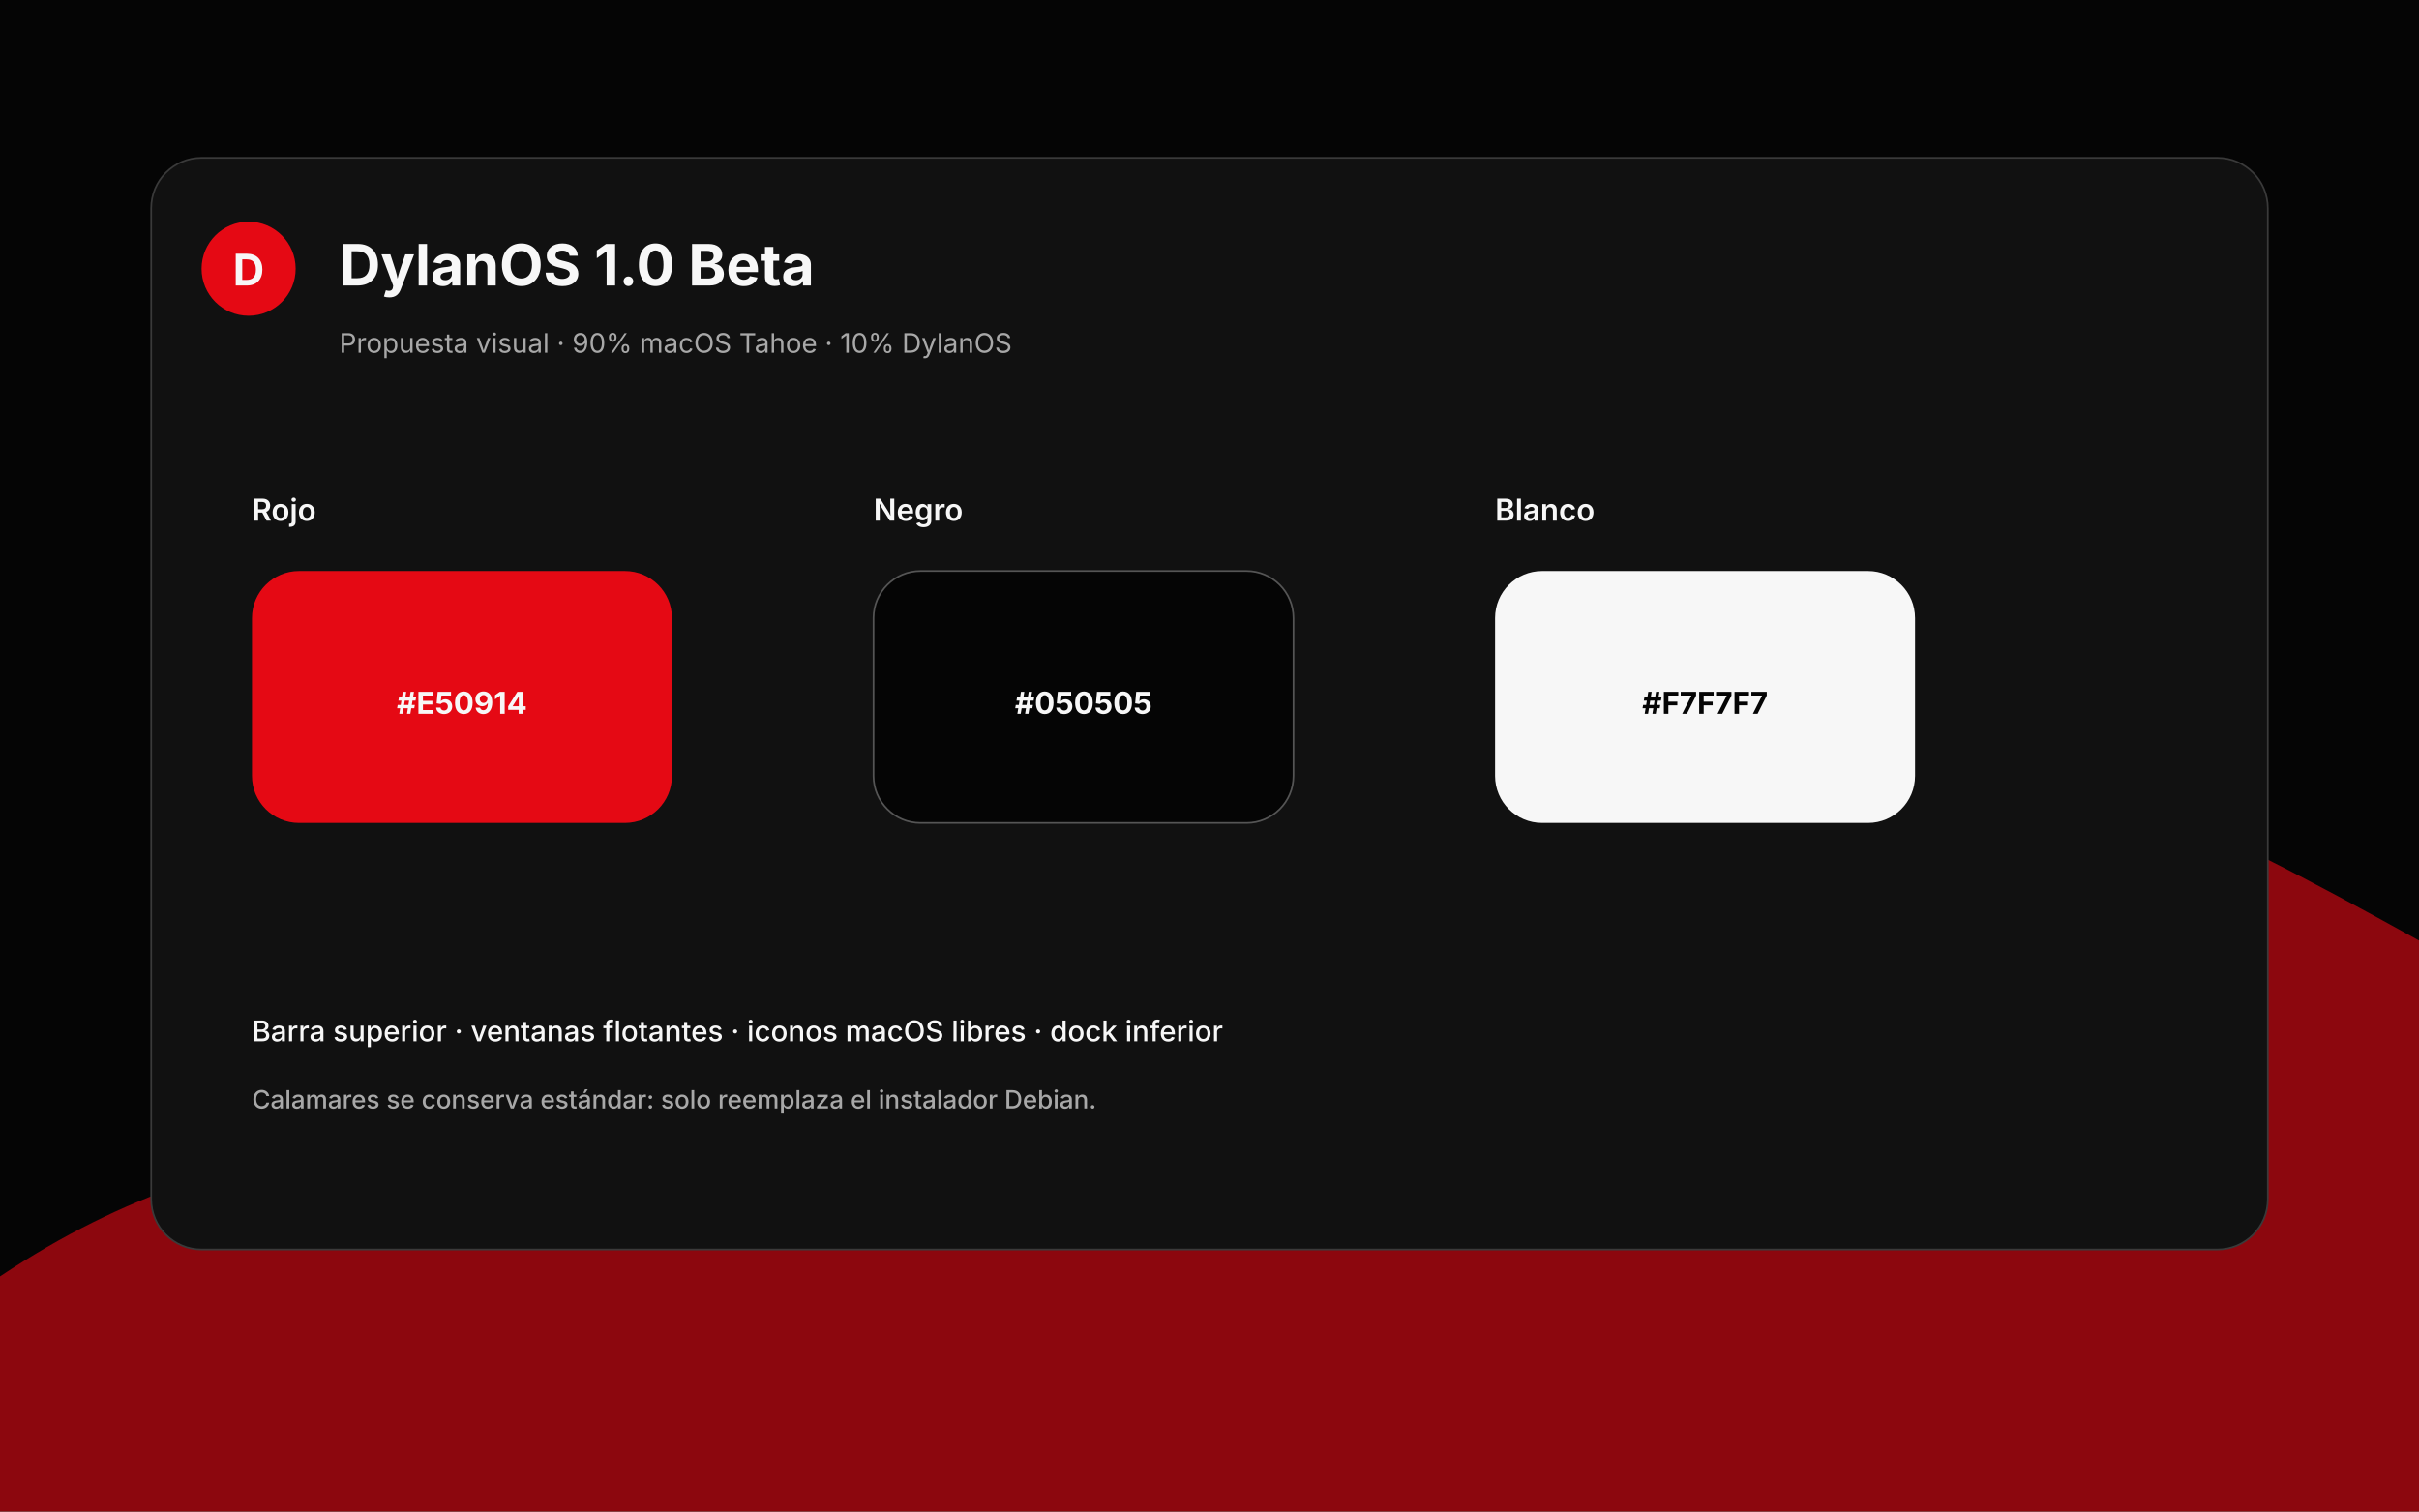
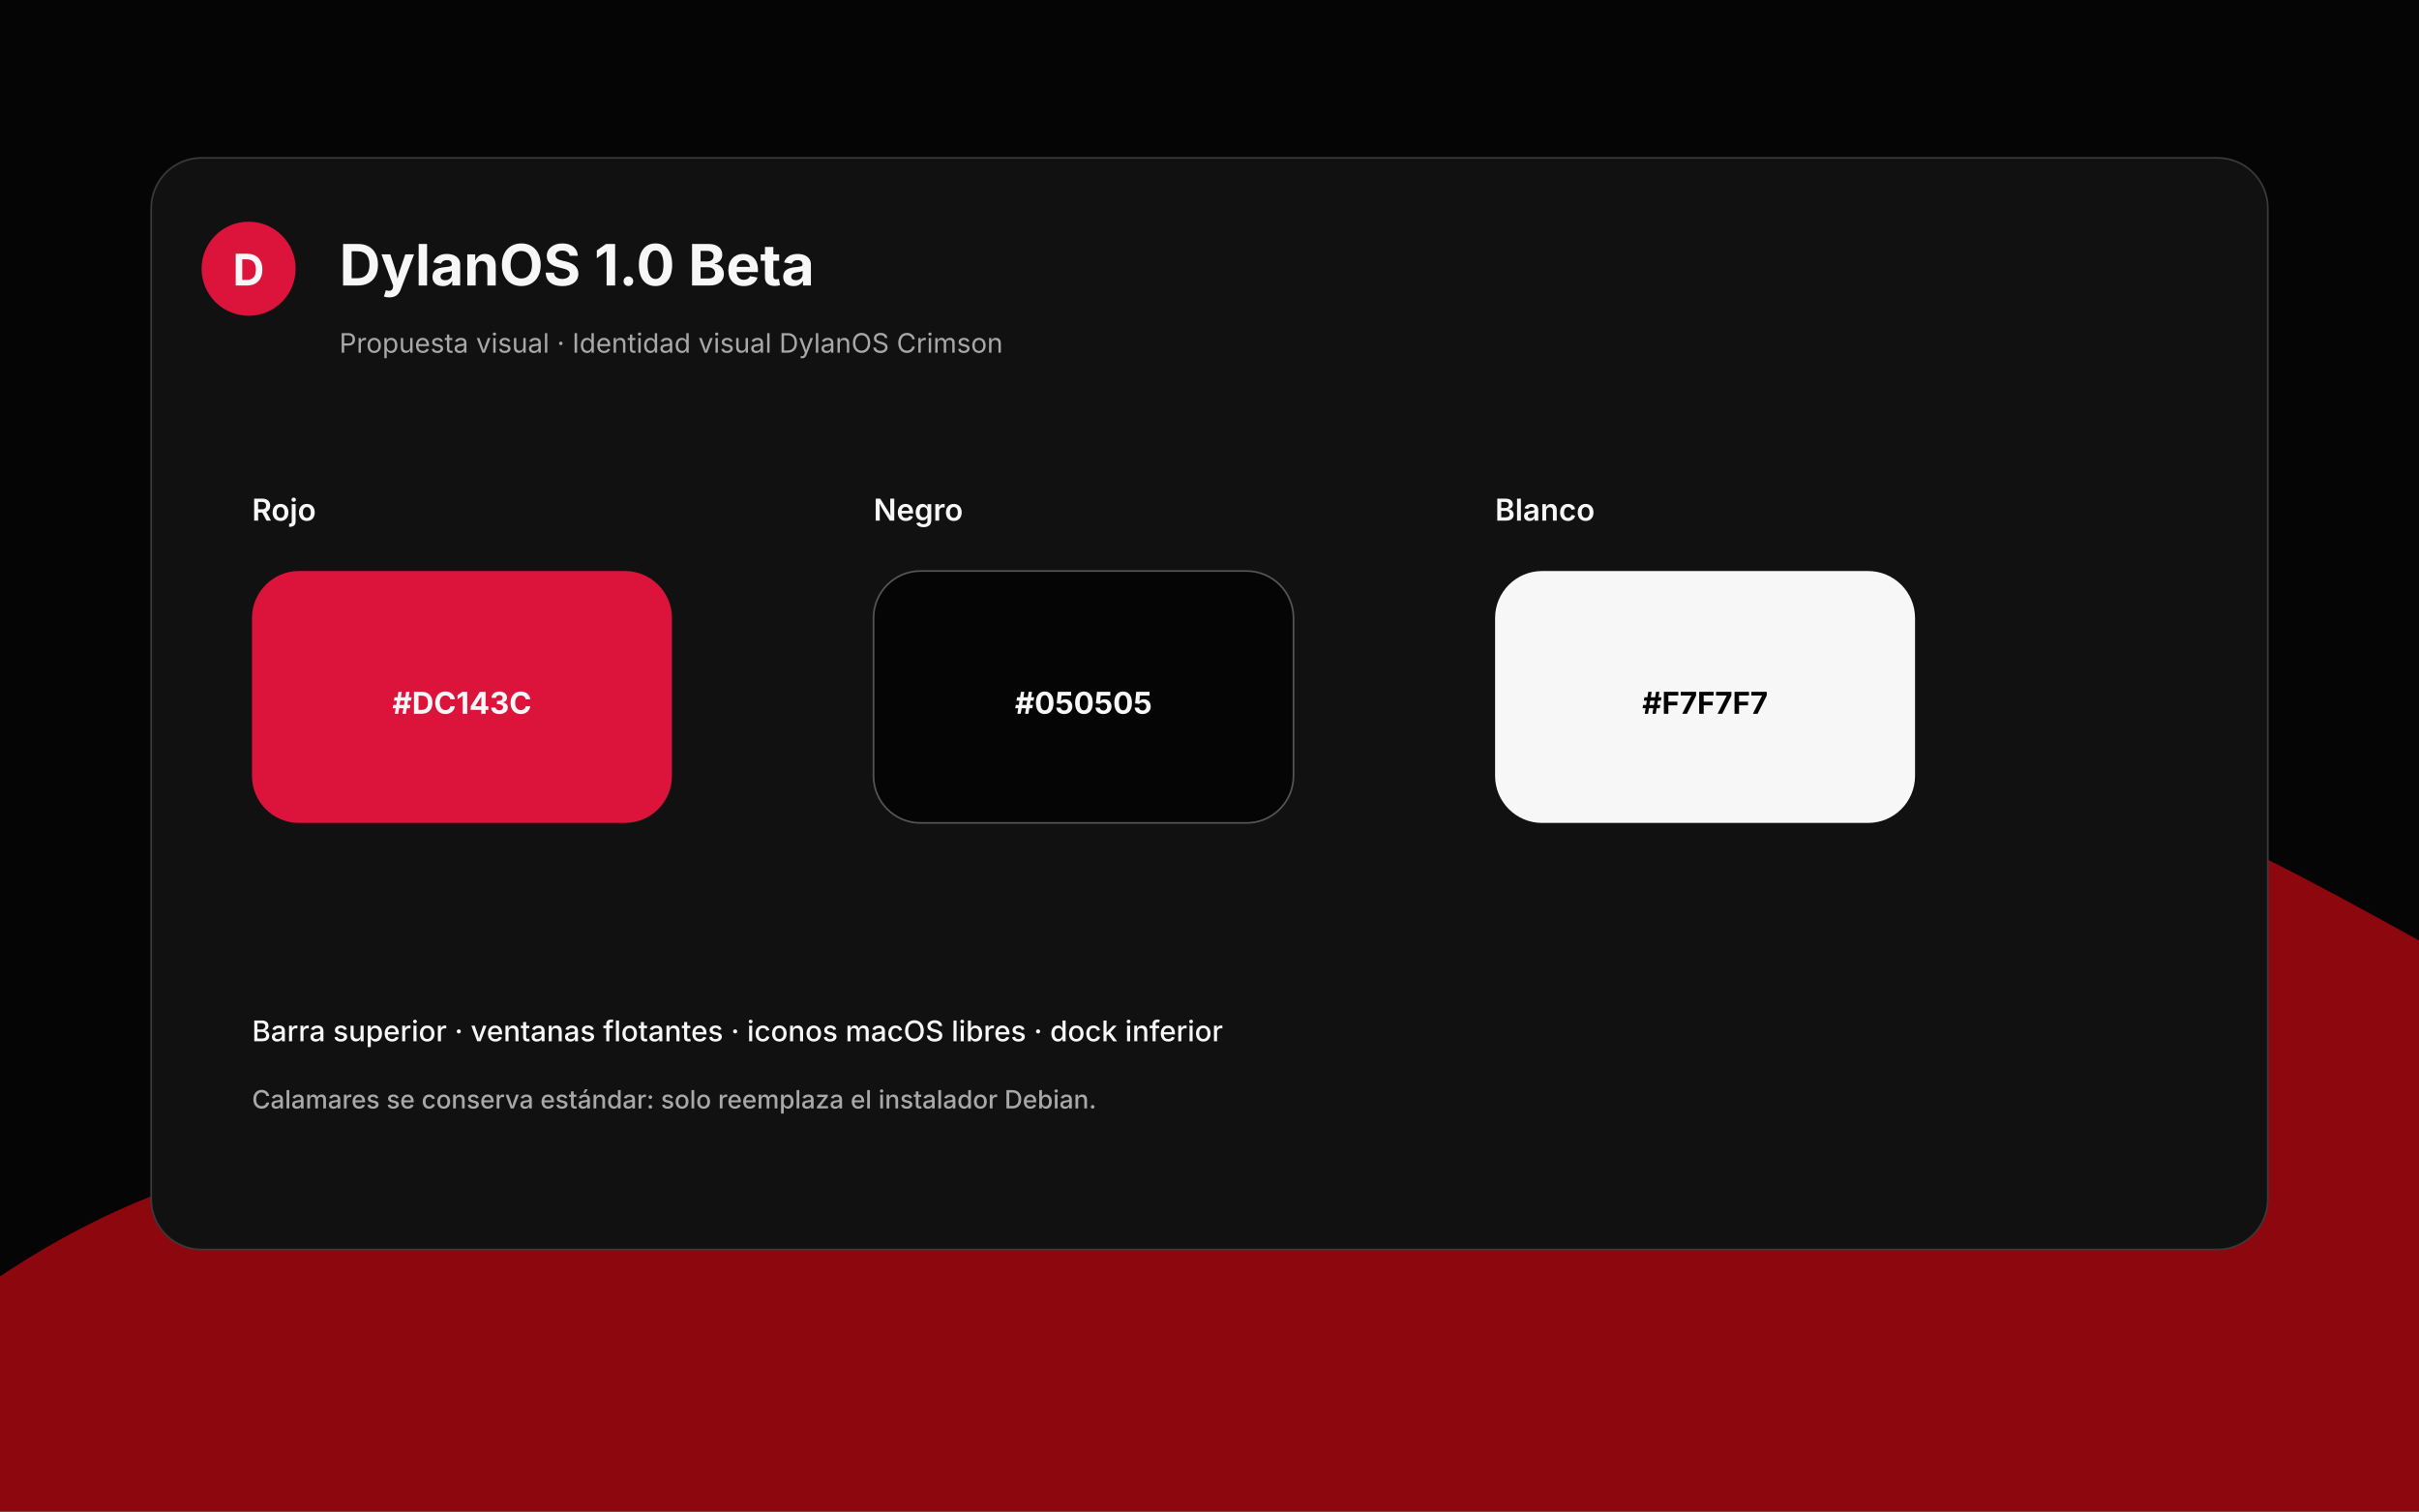
<svg xmlns="http://www.w3.org/2000/svg" width="1440" height="900" viewBox="0 0 1440 900">
  <rect width="1440" height="900" fill="#050505" />
  <path d="M0 760 C300 560 500 840 800 620 S1170 410 1440 560 L1440 900 L0 900Z" fill="#8C070E" />
  <rect x="90" y="94" width="1260" height="650" rx="30" fill="#111111" stroke="#3A3A3A" />
-   <circle cx="148" cy="160" r="28" fill="#E50914" />
+   <circle cx="148" cy="160" r="28" fill="#DC143C" />
  <text x="148" y="170" fill="#F7F7F7" font-family="Inter,Arial" font-size="26" font-weight="750" text-anchor="middle">D</text>
  <text x="202" y="170" fill="#F7F7F7" font-family="Inter,Arial,sans-serif" font-size="34px" font-weight="700" text-anchor="start">DylanOS 1.0 Beta</text>
-   <text x="202" y="210" fill="#A8A8A8" font-family="Inter,Arial,sans-serif" font-size="16px" font-weight="400" text-anchor="start">Propuesta visual · 90% macOS Tahoe · 10% DylanOS</text>
+   <text x="202" y="210" fill="#A8A8A8" font-family="Inter,Arial,sans-serif" font-size="16px" font-weight="400" text-anchor="start">Propuesta visual · Identidad visual DylanOS Crimson</text>
  <text x="150" y="310" fill="#F7F7F7" font-family="Inter,Arial,sans-serif" font-size="18px" font-weight="600" text-anchor="start">Rojo</text>
  <text x="520" y="310" fill="#F7F7F7" font-family="Inter,Arial,sans-serif" font-size="18px" font-weight="600" text-anchor="start">Negro</text>
  <text x="890" y="310" fill="#F7F7F7" font-family="Inter,Arial,sans-serif" font-size="18px" font-weight="600" text-anchor="start">Blanco</text>
-   <rect x="150" y="340" width="250" height="150" rx="28" fill="#E50914" stroke="none" opacity="1" />
+   <rect x="150" y="340" width="250" height="150" rx="28" fill="#DC143C" stroke="none" opacity="1" />
  <rect x="520" y="340" width="250" height="150" rx="28" fill="#050505" stroke="#555555" opacity="1" />
  <rect x="890" y="340" width="250" height="150" rx="28" fill="#F7F7F7" stroke="none" opacity="1" />
-   <text x="275" y="425" fill="#F7F7F7" font-family="Inter,Arial,sans-serif" font-size="18px" font-weight="650" text-anchor="middle">#E50914</text>
+   <text x="275" y="425" fill="#F7F7F7" font-family="Inter,Arial,sans-serif" font-size="18px" font-weight="650" text-anchor="middle">#DC143C</text>
  <text x="645" y="425" fill="#F7F7F7" font-family="Inter,Arial,sans-serif" font-size="18px" font-weight="650" text-anchor="middle">#050505</text>
  <text x="1015" y="425" fill="#050505" font-family="Inter,Arial,sans-serif" font-size="18px" font-weight="650" text-anchor="middle">#F7F7F7</text>
  <text x="150" y="620" fill="#F7F7F7" font-family="Inter,Arial,sans-serif" font-size="17px" font-weight="550" text-anchor="start">Barra superior · ventanas flotantes · iconos macOS libres · dock inferior</text>
  <text x="150" y="660" fill="#A8A8A8" font-family="Inter,Arial,sans-serif" font-size="15px" font-weight="500" text-anchor="start">Calamares se conserva estándar: solo reemplaza el instalador Debian.</text>
</svg>
